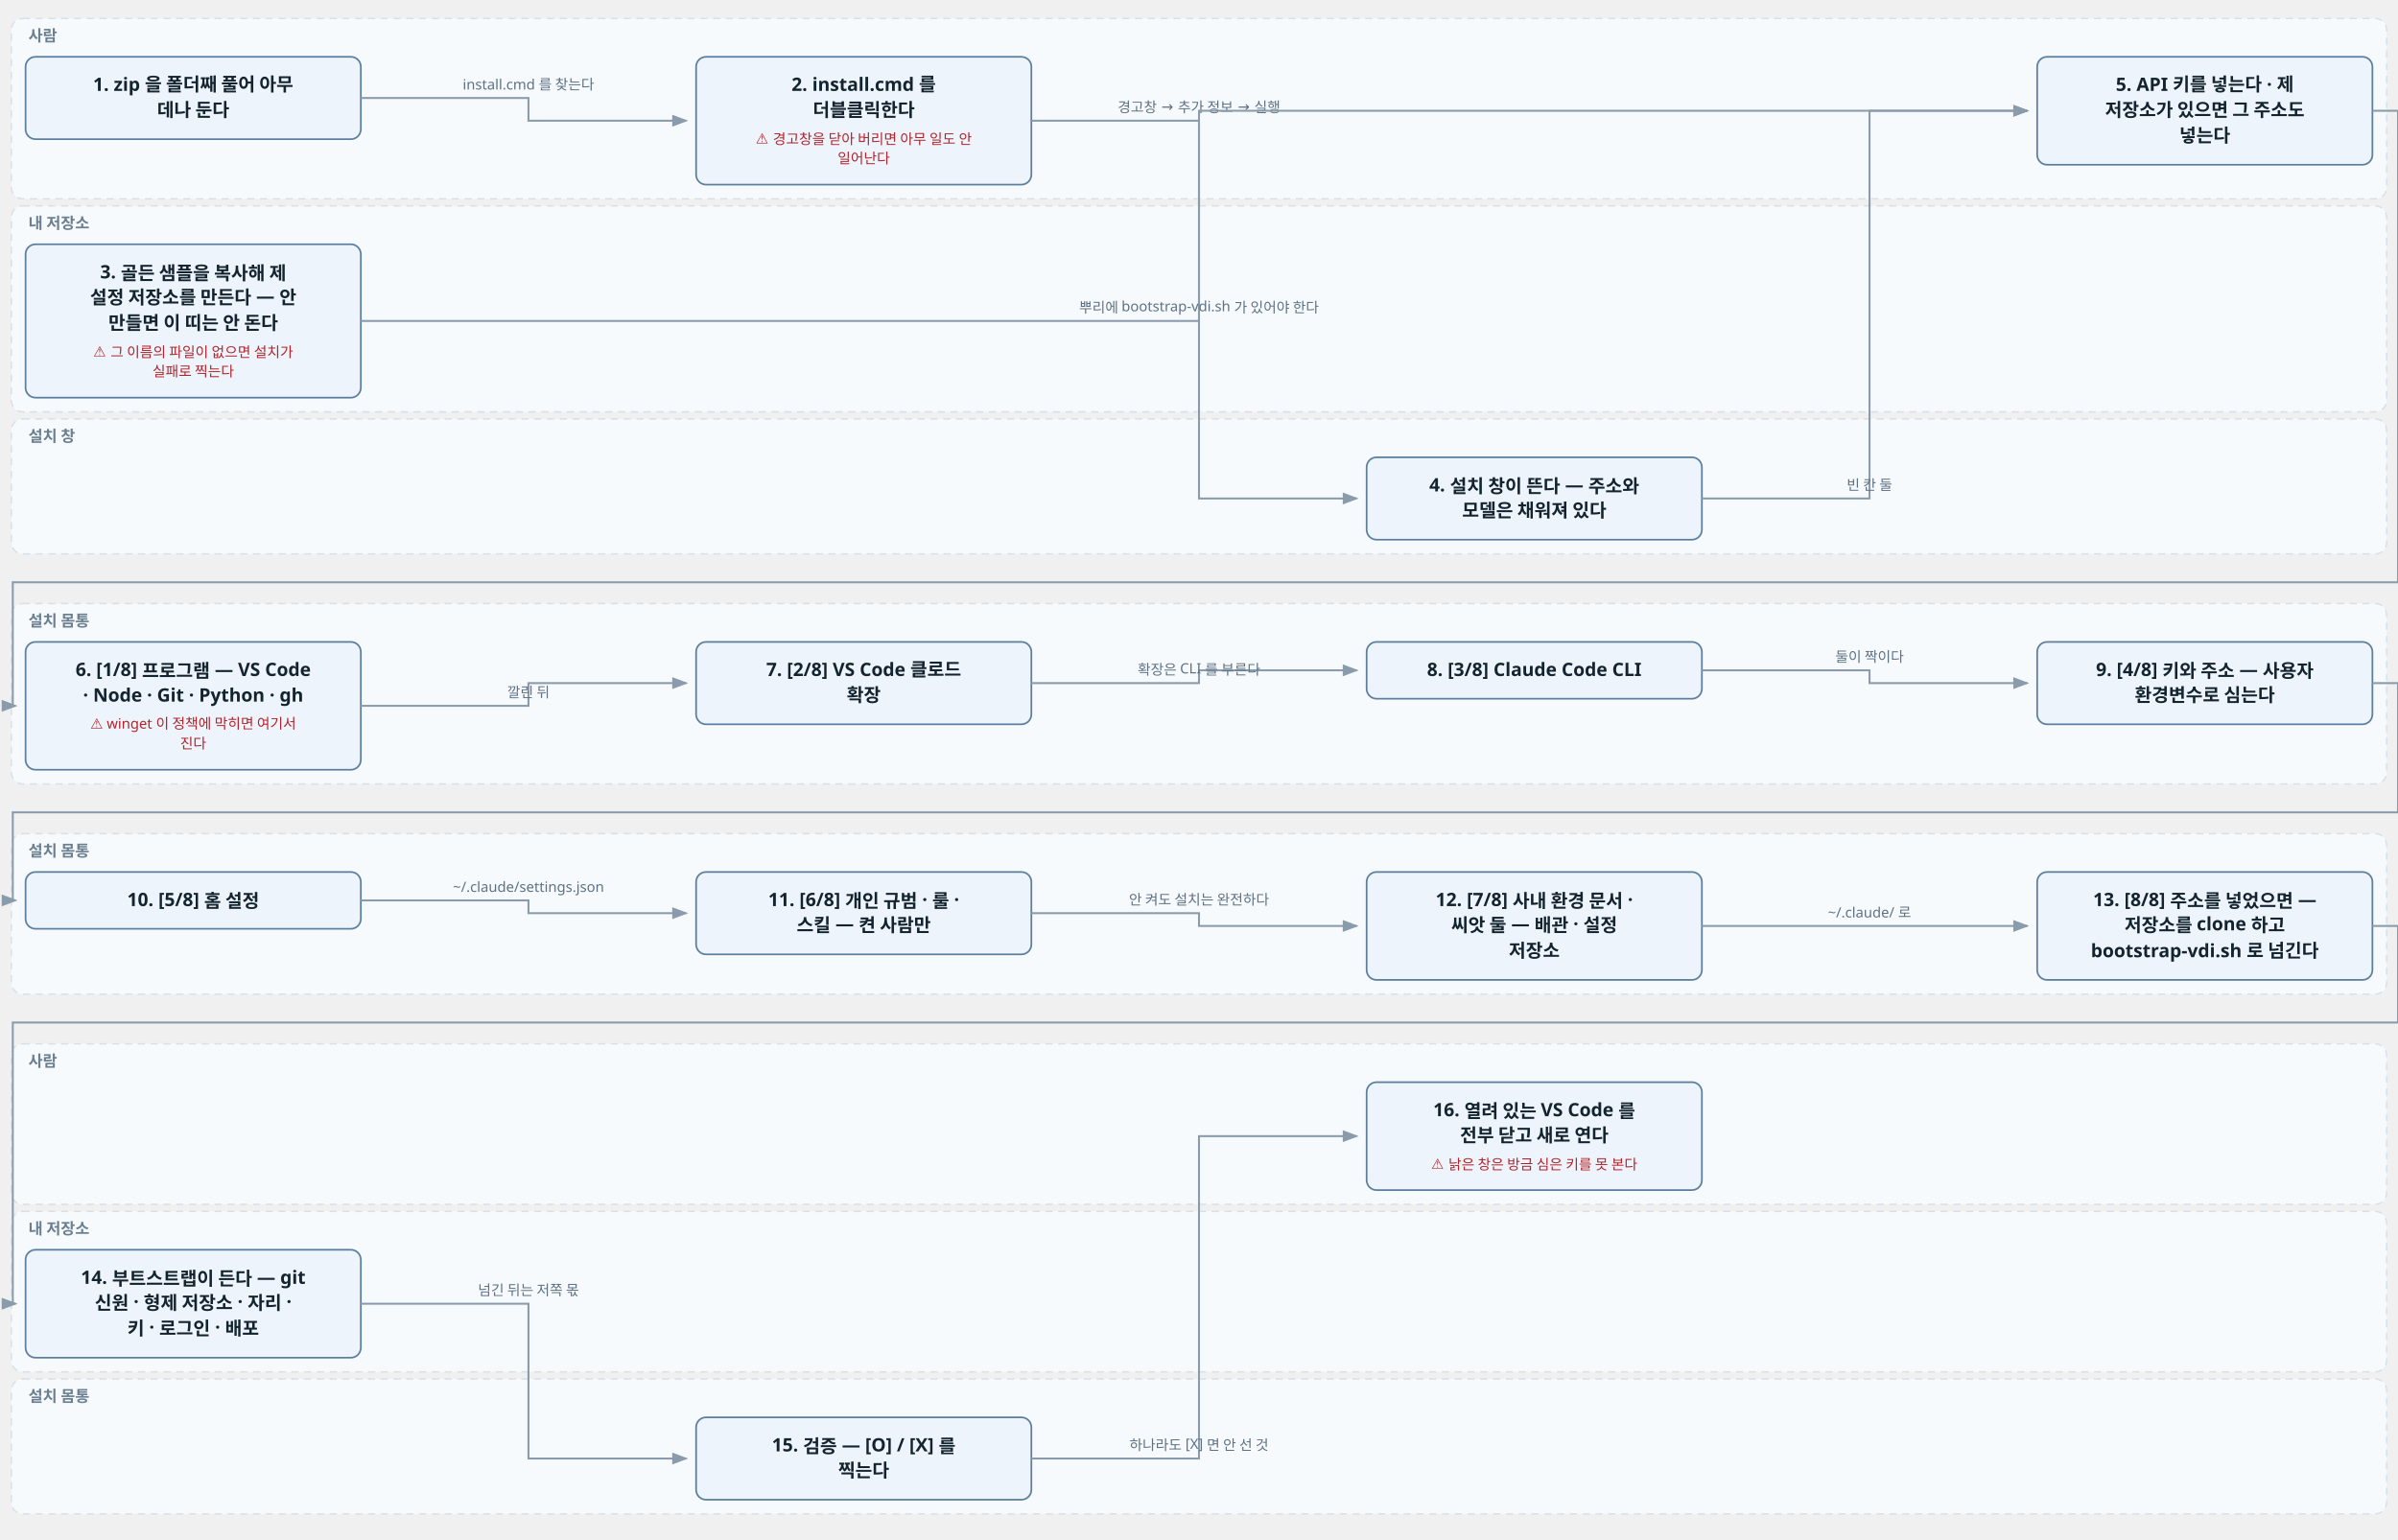
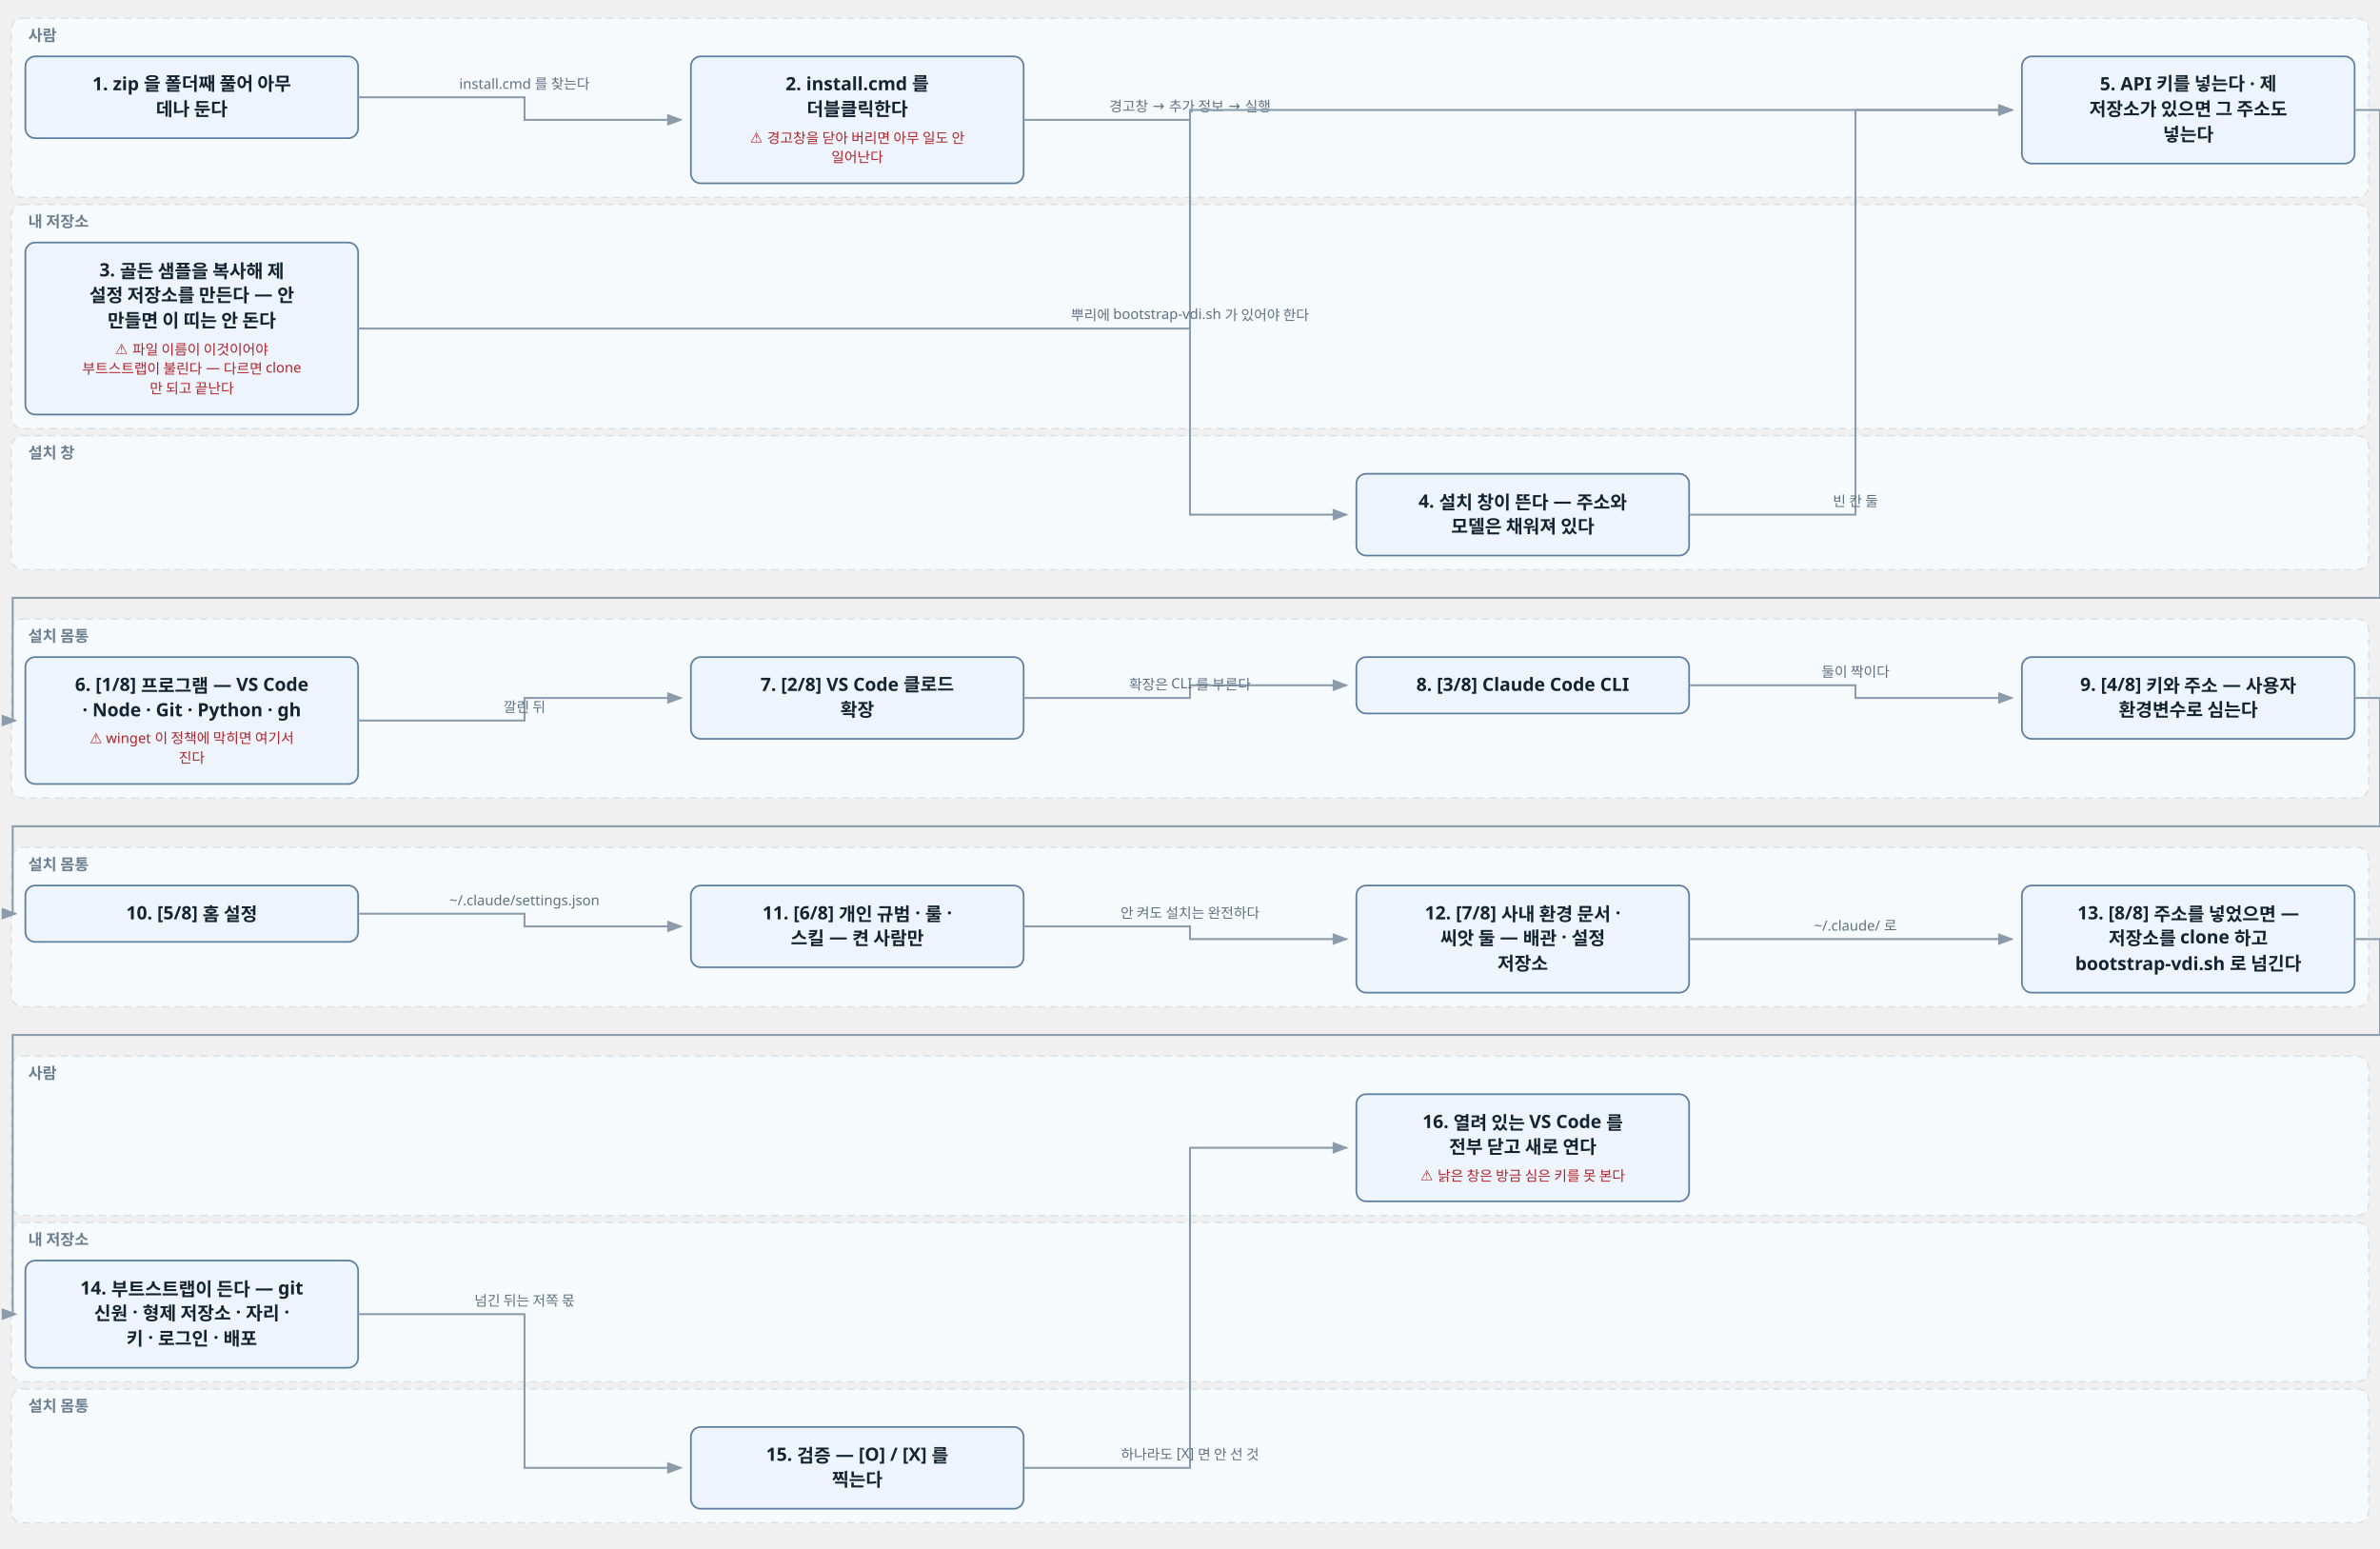
- <svg xmlns="http://www.w3.org/2000/svg" lang="ko" role="img" viewBox="0 0 1688 1084" width="1688" height="1084" aria-labelledby="flow-title">
+ <svg xmlns="http://www.w3.org/2000/svg" lang="ko" role="img" viewBox="0 0 1688 1098" width="1688" height="1098" aria-labelledby="flow-title">
  <style>/**/
text { font-family: Pretendard, "Pretendard Variable", "Malgun Gothic", "Apple SD Gothic Neo", sans-serif; }
.bx { fill: #eef4fb; stroke: #5c7f9f; stroke-width: 1.2; }
.lb { fill: #14242f; font-size: 13px; font-weight: 600; text-anchor: middle; }
.sub { fill: #b0242c; font-size: 10px; text-anchor: middle; }
.ar { fill: none; stroke: #8a9cac; stroke-width: 1.4; }
.ed { fill: #5d7183; font-size: 10px; text-anchor: middle; }
.edl { fill: #5d7183; font-size: 10px; text-anchor: start; }
.bd { fill: #f7fafc; stroke: #d6e0e8; stroke-width: 1; stroke-dasharray: 5 4; }
.bl { fill: #6b7f90; font-size: 11px; font-weight: 600; }
.rb { fill: #fdf5f5; stroke: #e6bfbf; stroke-width: 1; }
.rl { fill: #a3323a; font-size: 11px; font-weight: 600; }
.rt { fill: #8f2f36; font-size: 10px; }
.ai .bx { fill: #fff3e0; stroke: #d9822b; }
.tg { fill: #d9822b; }
.tt { fill: #ffffff; font-size: 10px; font-weight: 700; text-anchor: middle; letter-spacing: .04em; }
.open .bx { fill: #ffffff; stroke: #9aacbb; stroke-dasharray: 6 4; }
.open .lb { fill: #6b7f90; font-weight: 500; }
/**/</style>
  <defs>
    <marker id="tip" markerWidth="8" markerHeight="6" refX="7" refY="3" orient="auto">
      <polygon points="0 0, 8 3, 0 6" fill="#8a9cac" />
    </marker>
  </defs>
  <g>
-     <rect class="bd" x="8" y="971" width="1672" height="95" rx="8" />
-     <text class="bl" x="20" y="987">설치 몸통</text>
+     <rect class="bd" x="8" y="985" width="1672" height="95" rx="8" />
+     <text class="bl" x="20" y="1001">설치 몸통</text>
  </g>
  <g>
-     <rect class="bd" x="8" y="853" width="1672" height="113" rx="8" />
-     <text class="bl" x="20" y="869">내 저장소</text>
+     <rect class="bd" x="8" y="867" width="1672" height="113" rx="8" />
+     <text class="bl" x="20" y="883">내 저장소</text>
  </g>
  <g>
-     <rect class="bd" x="8" y="735" width="1672" height="113" rx="8" />
-     <text class="bl" x="20" y="751">사람</text>
+     <rect class="bd" x="8" y="749" width="1672" height="113" rx="8" />
+     <text class="bl" x="20" y="765">사람</text>
  </g>
  <g>
-     <rect class="bd" x="8" y="587" width="1672" height="113" rx="8" />
-     <text class="bl" x="20" y="603">설치 몸통</text>
+     <rect class="bd" x="8" y="601" width="1672" height="113" rx="8" />
+     <text class="bl" x="20" y="617">설치 몸통</text>
  </g>
  <g>
-     <rect class="bd" x="8" y="425" width="1672" height="127" rx="8" />
-     <text class="bl" x="20" y="441">설치 몸통</text>
+     <rect class="bd" x="8" y="439" width="1672" height="127" rx="8" />
+     <text class="bl" x="20" y="455">설치 몸통</text>
  </g>
  <g>
-     <rect class="bd" x="8" y="295" width="1672" height="95" rx="8" />
-     <text class="bl" x="20" y="311">설치 창</text>
+     <rect class="bd" x="8" y="309" width="1672" height="95" rx="8" />
+     <text class="bl" x="20" y="325">설치 창</text>
  </g>
  <g>
-     <rect class="bd" x="8" y="145" width="1672" height="145" rx="8" />
+     <rect class="bd" x="8" y="145" width="1672" height="159" rx="8" />
    <text class="bl" x="20" y="161">내 저장소</text>
  </g>
  <g>
    <rect class="bd" x="8" y="13" width="1672" height="127" rx="8" />
    <text class="bl" x="20" y="29">사람</text>
  </g>
  <g>
    <rect class="bx" x="18" y="40" width="236" height="58" rx="7" />
    <text class="lb" x="136.0" y="64">1. zip 을 폴더째 풀어 아무</text>
    <text class="lb" x="136.0" y="82">데나 둔다</text>
  </g>
  <g>
    <rect class="bx" x="490" y="40" width="236" height="90" rx="7" />
    <text class="lb" x="608.0" y="64">2. install.cmd 를</text>
    <text class="lb" x="608.0" y="82">더블클릭한다</text>
    <text class="sub" x="608.0" y="101">⚠ 경고창을 닫아 버리면 아무 일도 안</text>
    <text class="sub" x="608.0" y="115">일어난다</text>
  </g>
  <g>
    <rect class="bx" x="1434" y="40" width="236" height="76" rx="7" />
    <text class="lb" x="1552.0" y="64">5. API 키를 넣는다 · 제</text>
    <text class="lb" x="1552.0" y="82">저장소가 있으면 그 주소도</text>
    <text class="lb" x="1552.0" y="100">넣는다</text>
  </g>
  <g>
-     <rect class="bx" x="18" y="172" width="236" height="108" rx="7" />
+     <rect class="bx" x="18" y="172" width="236" height="122" rx="7" />
    <text class="lb" x="136.0" y="196">3. 골든 샘플을 복사해 제</text>
    <text class="lb" x="136.0" y="214">설정 저장소를 만든다 — 안</text>
    <text class="lb" x="136.0" y="232">만들면 이 띠는 안 돈다</text>
-     <text class="sub" x="136.0" y="251">⚠ 그 이름의 파일이 없으면 설치가</text>
-     <text class="sub" x="136.0" y="265">실패로 찍는다</text>
+     <text class="sub" x="136.0" y="251">⚠ 파일 이름이 이것이어야</text>
+     <text class="sub" x="136.0" y="265">부트스트랩이 불린다 — 다르면 clone</text>
+     <text class="sub" x="136.0" y="279">만 되고 끝난다</text>
  </g>
  <g>
-     <rect class="bx" x="962" y="322" width="236" height="58" rx="7" />
-     <text class="lb" x="1080.0" y="346">4. 설치 창이 뜬다 — 주소와</text>
-     <text class="lb" x="1080.0" y="364">모델은 채워져 있다</text>
+     <rect class="bx" x="962" y="336" width="236" height="58" rx="7" />
+     <text class="lb" x="1080.0" y="360">4. 설치 창이 뜬다 — 주소와</text>
+     <text class="lb" x="1080.0" y="378">모델은 채워져 있다</text>
  </g>
  <g>
-     <rect class="bx" x="18" y="452" width="236" height="90" rx="7" />
-     <text class="lb" x="136.0" y="476">6. [1/8] 프로그램 — VS Code</text>
-     <text class="lb" x="136.0" y="494">· Node · Git · Python · gh</text>
-     <text class="sub" x="136.0" y="513">⚠ winget 이 정책에 막히면 여기서</text>
-     <text class="sub" x="136.0" y="527">진다</text>
+     <rect class="bx" x="18" y="466" width="236" height="90" rx="7" />
+     <text class="lb" x="136.0" y="490">6. [1/8] 프로그램 — VS Code</text>
+     <text class="lb" x="136.0" y="508">· Node · Git · Python · gh</text>
+     <text class="sub" x="136.0" y="527">⚠ winget 이 정책에 막히면 여기서</text>
+     <text class="sub" x="136.0" y="541">진다</text>
  </g>
  <g>
-     <rect class="bx" x="490" y="452" width="236" height="58" rx="7" />
-     <text class="lb" x="608.0" y="476">7. [2/8] VS Code 클로드</text>
-     <text class="lb" x="608.0" y="494">확장</text>
+     <rect class="bx" x="490" y="466" width="236" height="58" rx="7" />
+     <text class="lb" x="608.0" y="490">7. [2/8] VS Code 클로드</text>
+     <text class="lb" x="608.0" y="508">확장</text>
  </g>
  <g>
-     <rect class="bx" x="962" y="452" width="236" height="40" rx="7" />
-     <text class="lb" x="1080.0" y="476">8. [3/8] Claude Code CLI</text>
+     <rect class="bx" x="962" y="466" width="236" height="40" rx="7" />
+     <text class="lb" x="1080.0" y="490">8. [3/8] Claude Code CLI</text>
  </g>
  <g>
-     <rect class="bx" x="1434" y="452" width="236" height="58" rx="7" />
-     <text class="lb" x="1552.0" y="476">9. [4/8] 키와 주소 — 사용자</text>
-     <text class="lb" x="1552.0" y="494">환경변수로 심는다</text>
+     <rect class="bx" x="1434" y="466" width="236" height="58" rx="7" />
+     <text class="lb" x="1552.0" y="490">9. [4/8] 키와 주소 — 사용자</text>
+     <text class="lb" x="1552.0" y="508">환경변수로 심는다</text>
  </g>
  <g>
-     <rect class="bx" x="18" y="614" width="236" height="40" rx="7" />
-     <text class="lb" x="136.0" y="638">10. [5/8] 홈 설정</text>
+     <rect class="bx" x="18" y="628" width="236" height="40" rx="7" />
+     <text class="lb" x="136.0" y="652">10. [5/8] 홈 설정</text>
  </g>
  <g>
-     <rect class="bx" x="490" y="614" width="236" height="58" rx="7" />
-     <text class="lb" x="608.0" y="638">11. [6/8] 개인 규범 · 룰 ·</text>
-     <text class="lb" x="608.0" y="656">스킬 — 켠 사람만</text>
+     <rect class="bx" x="490" y="628" width="236" height="58" rx="7" />
+     <text class="lb" x="608.0" y="652">11. [6/8] 개인 규범 · 룰 ·</text>
+     <text class="lb" x="608.0" y="670">스킬 — 켠 사람만</text>
  </g>
  <g>
-     <rect class="bx" x="962" y="614" width="236" height="76" rx="7" />
-     <text class="lb" x="1080.0" y="638">12. [7/8] 사내 환경 문서 ·</text>
-     <text class="lb" x="1080.0" y="656">씨앗 둘 — 배관 · 설정</text>
-     <text class="lb" x="1080.0" y="674">저장소</text>
+     <rect class="bx" x="962" y="628" width="236" height="76" rx="7" />
+     <text class="lb" x="1080.0" y="652">12. [7/8] 사내 환경 문서 ·</text>
+     <text class="lb" x="1080.0" y="670">씨앗 둘 — 배관 · 설정</text>
+     <text class="lb" x="1080.0" y="688">저장소</text>
  </g>
  <g>
-     <rect class="bx" x="1434" y="614" width="236" height="76" rx="7" />
-     <text class="lb" x="1552.0" y="638">13. [8/8] 주소를 넣었으면 —</text>
-     <text class="lb" x="1552.0" y="656">저장소를 clone 하고</text>
-     <text class="lb" x="1552.0" y="674">bootstrap-vdi.sh 로 넘긴다</text>
+     <rect class="bx" x="1434" y="628" width="236" height="76" rx="7" />
+     <text class="lb" x="1552.0" y="652">13. [8/8] 주소를 넣었으면 —</text>
+     <text class="lb" x="1552.0" y="670">저장소를 clone 하고</text>
+     <text class="lb" x="1552.0" y="688">bootstrap-vdi.sh 로 넘긴다</text>
  </g>
  <g>
-     <rect class="bx" x="962" y="762" width="236" height="76" rx="7" />
-     <text class="lb" x="1080.0" y="786">16. 열려 있는 VS Code 를</text>
-     <text class="lb" x="1080.0" y="804">전부 닫고 새로 연다</text>
-     <text class="sub" x="1080.0" y="823">⚠ 낡은 창은 방금 심은 키를 못 본다</text>
+     <rect class="bx" x="962" y="776" width="236" height="76" rx="7" />
+     <text class="lb" x="1080.0" y="800">16. 열려 있는 VS Code 를</text>
+     <text class="lb" x="1080.0" y="818">전부 닫고 새로 연다</text>
+     <text class="sub" x="1080.0" y="837">⚠ 낡은 창은 방금 심은 키를 못 본다</text>
  </g>
  <g>
-     <rect class="bx" x="18" y="880" width="236" height="76" rx="7" />
-     <text class="lb" x="136.0" y="904">14. 부트스트랩이 든다 — git</text>
-     <text class="lb" x="136.0" y="922">신원 · 형제 저장소 · 자리 ·</text>
-     <text class="lb" x="136.0" y="940">키 · 로그인 · 배포</text>
+     <rect class="bx" x="18" y="894" width="236" height="76" rx="7" />
+     <text class="lb" x="136.0" y="918">14. 부트스트랩이 든다 — git</text>
+     <text class="lb" x="136.0" y="936">신원 · 형제 저장소 · 자리 ·</text>
+     <text class="lb" x="136.0" y="954">키 · 로그인 · 배포</text>
  </g>
  <g>
-     <rect class="bx" x="490" y="998" width="236" height="58" rx="7" />
-     <text class="lb" x="608.0" y="1022">15. 검증 — [O] / [X] 를</text>
-     <text class="lb" x="608.0" y="1040">찍는다</text>
+     <rect class="bx" x="490" y="1012" width="236" height="58" rx="7" />
+     <text class="lb" x="608.0" y="1036">15. 검증 — [O] / [X] 를</text>
+     <text class="lb" x="608.0" y="1054">찍는다</text>
  </g>
  <path class="ar" d="M 254 69.0 L 372.0 69.0 L 372.0 85.0 L 483 85.0" marker-end="url(#tip)" />
  <text class="ed" x="372.0" y="63.0">install.cmd 를 찾는다</text>
-   <path class="ar" d="M 726 85.0 L 844.0 85.0 L 844.0 351.0 L 955 351.0" marker-end="url(#tip)" />
+   <path class="ar" d="M 726 85.0 L 844.0 85.0 L 844.0 365.0 L 955 365.0" marker-end="url(#tip)" />
  <text class="ed" x="844.0" y="79.0">경고창 → 추가 정보 → 실행</text>
-   <path class="ar" d="M 254 226.0 L 844.0 226.0 L 844.0 78.0 L 1427 78.0" marker-end="url(#tip)" />
-   <text class="ed" x="844.0" y="220.0">뿌리에 bootstrap-vdi.sh 가 있어야 한다</text>
-   <path class="ar" d="M 1198 351.0 L 1316.0 351.0 L 1316.0 78.0 L 1427 78.0" marker-end="url(#tip)" />
-   <text class="ed" x="1316.0" y="345.0">빈 칸 둘</text>
-   <path class="ar" d="M 1670 78.0 L 1688.0 78.0 L 1688.0 410.0 L 9.0 410.0 L 9.0 497.0 L 11 497.0" marker-end="url(#tip)" />
+   <path class="ar" d="M 254 233.0 L 844.0 233.0 L 844.0 78.0 L 1427 78.0" marker-end="url(#tip)" />
+   <text class="ed" x="844.0" y="227.0">뿌리에 bootstrap-vdi.sh 가 있어야 한다</text>
+   <path class="ar" d="M 1198 365.0 L 1316.0 365.0 L 1316.0 78.0 L 1427 78.0" marker-end="url(#tip)" />
+   <text class="ed" x="1316.0" y="359.0">빈 칸 둘</text>
+   <path class="ar" d="M 1670 78.0 L 1688.0 78.0 L 1688.0 424.0 L 9.0 424.0 L 9.0 511.0 L 11 511.0" marker-end="url(#tip)" />
  <text class="edl" x="1692.0" y="83.0">[설치 시작] 을 누른다</text>
-   <path class="ar" d="M 254 497.0 L 372.0 497.0 L 372.0 481.0 L 483 481.0" marker-end="url(#tip)" />
-   <text class="ed" x="372.0" y="491.0">깔린 뒤</text>
-   <path class="ar" d="M 726 481.0 L 844.0 481.0 L 844.0 472.0 L 955 472.0" marker-end="url(#tip)" />
-   <text class="ed" x="844.0" y="475.0">확장은 CLI 를 부른다</text>
-   <path class="ar" d="M 1198 472.0 L 1316.0 472.0 L 1316.0 481.0 L 1427 481.0" marker-end="url(#tip)" />
-   <text class="ed" x="1316.0" y="466.0">둘이 짝이다</text>
-   <path class="ar" d="M 1670 481.0 L 1688.0 481.0 L 1688.0 572.0 L 9.0 572.0 L 9.0 634.0 L 11 634.0" marker-end="url(#tip)" />
-   <text class="edl" x="1692.0" y="486.0">새 창이 볼 자리에</text>
-   <path class="ar" d="M 254 634.0 L 372.0 634.0 L 372.0 643.0 L 483 643.0" marker-end="url(#tip)" />
-   <text class="ed" x="372.0" y="628.0">~/.claude/settings.json</text>
-   <path class="ar" d="M 726 643.0 L 844.0 643.0 L 844.0 652.0 L 955 652.0" marker-end="url(#tip)" />
-   <text class="ed" x="844.0" y="637.0">안 켜도 설치는 완전하다</text>
-   <path class="ar" d="M 1198 652.0 L 1427 652.0" marker-end="url(#tip)" />
-   <text class="ed" x="1316.0" y="646.0">~/.claude/ 로</text>
-   <path class="ar" d="M 1670 652.0 L 1688.0 652.0 L 1688.0 720.0 L 9.0 720.0 L 9.0 918.0 L 11 918.0" marker-end="url(#tip)" />
-   <text class="edl" x="1692.0" y="657.0">Git Bash 로 부른다</text>
-   <path class="ar" d="M 254 918.0 L 372.0 918.0 L 372.0 1027.0 L 483 1027.0" marker-end="url(#tip)" />
-   <text class="ed" x="372.0" y="912.0">넘긴 뒤는 저쪽 몫</text>
-   <path class="ar" d="M 726 1027.0 L 844.0 1027.0 L 844.0 800.0 L 955 800.0" marker-end="url(#tip)" />
-   <text class="ed" x="844.0" y="1021.0">하나라도 [X] 면 안 선 것</text>
+   <path class="ar" d="M 254 511.0 L 372.0 511.0 L 372.0 495.0 L 483 495.0" marker-end="url(#tip)" />
+   <text class="ed" x="372.0" y="505.0">깔린 뒤</text>
+   <path class="ar" d="M 726 495.0 L 844.0 495.0 L 844.0 486.0 L 955 486.0" marker-end="url(#tip)" />
+   <text class="ed" x="844.0" y="489.0">확장은 CLI 를 부른다</text>
+   <path class="ar" d="M 1198 486.0 L 1316.0 486.0 L 1316.0 495.0 L 1427 495.0" marker-end="url(#tip)" />
+   <text class="ed" x="1316.0" y="480.0">둘이 짝이다</text>
+   <path class="ar" d="M 1670 495.0 L 1688.0 495.0 L 1688.0 586.0 L 9.0 586.0 L 9.0 648.0 L 11 648.0" marker-end="url(#tip)" />
+   <text class="edl" x="1692.0" y="500.0">새 창이 볼 자리에</text>
+   <path class="ar" d="M 254 648.0 L 372.0 648.0 L 372.0 657.0 L 483 657.0" marker-end="url(#tip)" />
+   <text class="ed" x="372.0" y="642.0">~/.claude/settings.json</text>
+   <path class="ar" d="M 726 657.0 L 844.0 657.0 L 844.0 666.0 L 955 666.0" marker-end="url(#tip)" />
+   <text class="ed" x="844.0" y="651.0">안 켜도 설치는 완전하다</text>
+   <path class="ar" d="M 1198 666.0 L 1427 666.0" marker-end="url(#tip)" />
+   <text class="ed" x="1316.0" y="660.0">~/.claude/ 로</text>
+   <path class="ar" d="M 1670 666.0 L 1688.0 666.0 L 1688.0 734.0 L 9.0 734.0 L 9.0 932.0 L 11 932.0" marker-end="url(#tip)" />
+   <text class="edl" x="1692.0" y="671.0">Git Bash 로 부른다</text>
+   <path class="ar" d="M 254 932.0 L 372.0 932.0 L 372.0 1041.0 L 483 1041.0" marker-end="url(#tip)" />
+   <text class="ed" x="372.0" y="926.0">넘긴 뒤는 저쪽 몫</text>
+   <path class="ar" d="M 726 1041.0 L 844.0 1041.0 L 844.0 814.0 L 955 814.0" marker-end="url(#tip)" />
+   <text class="ed" x="844.0" y="1035.0">하나라도 [X] 면 안 선 것</text>
</svg>
